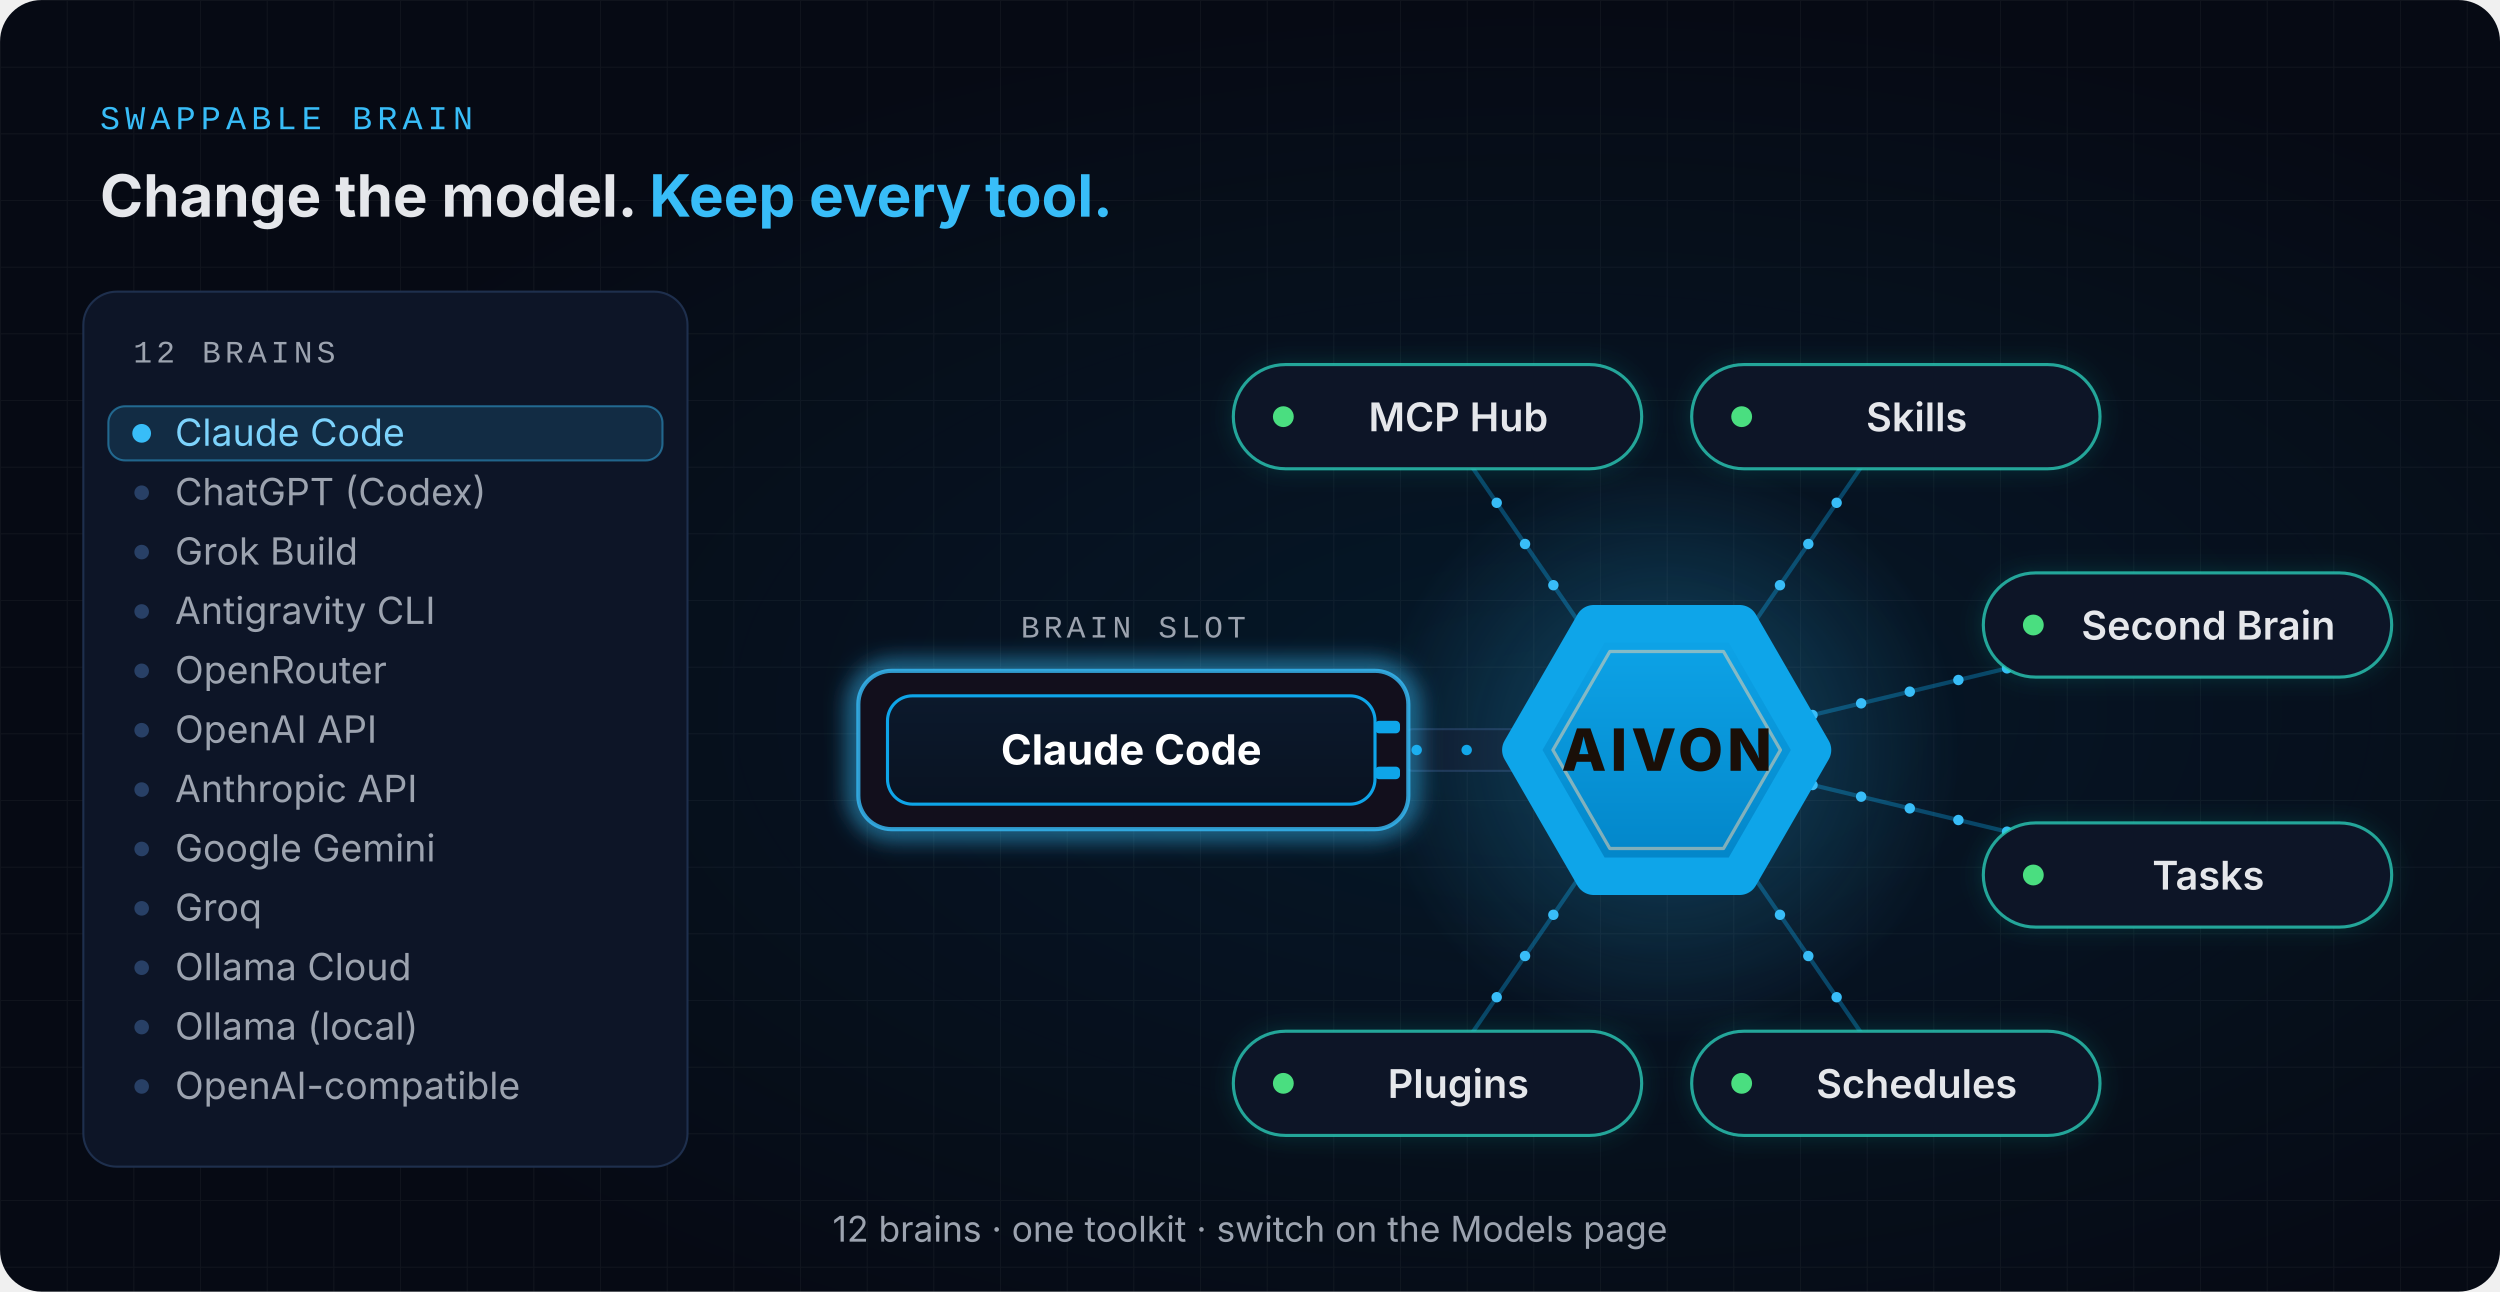
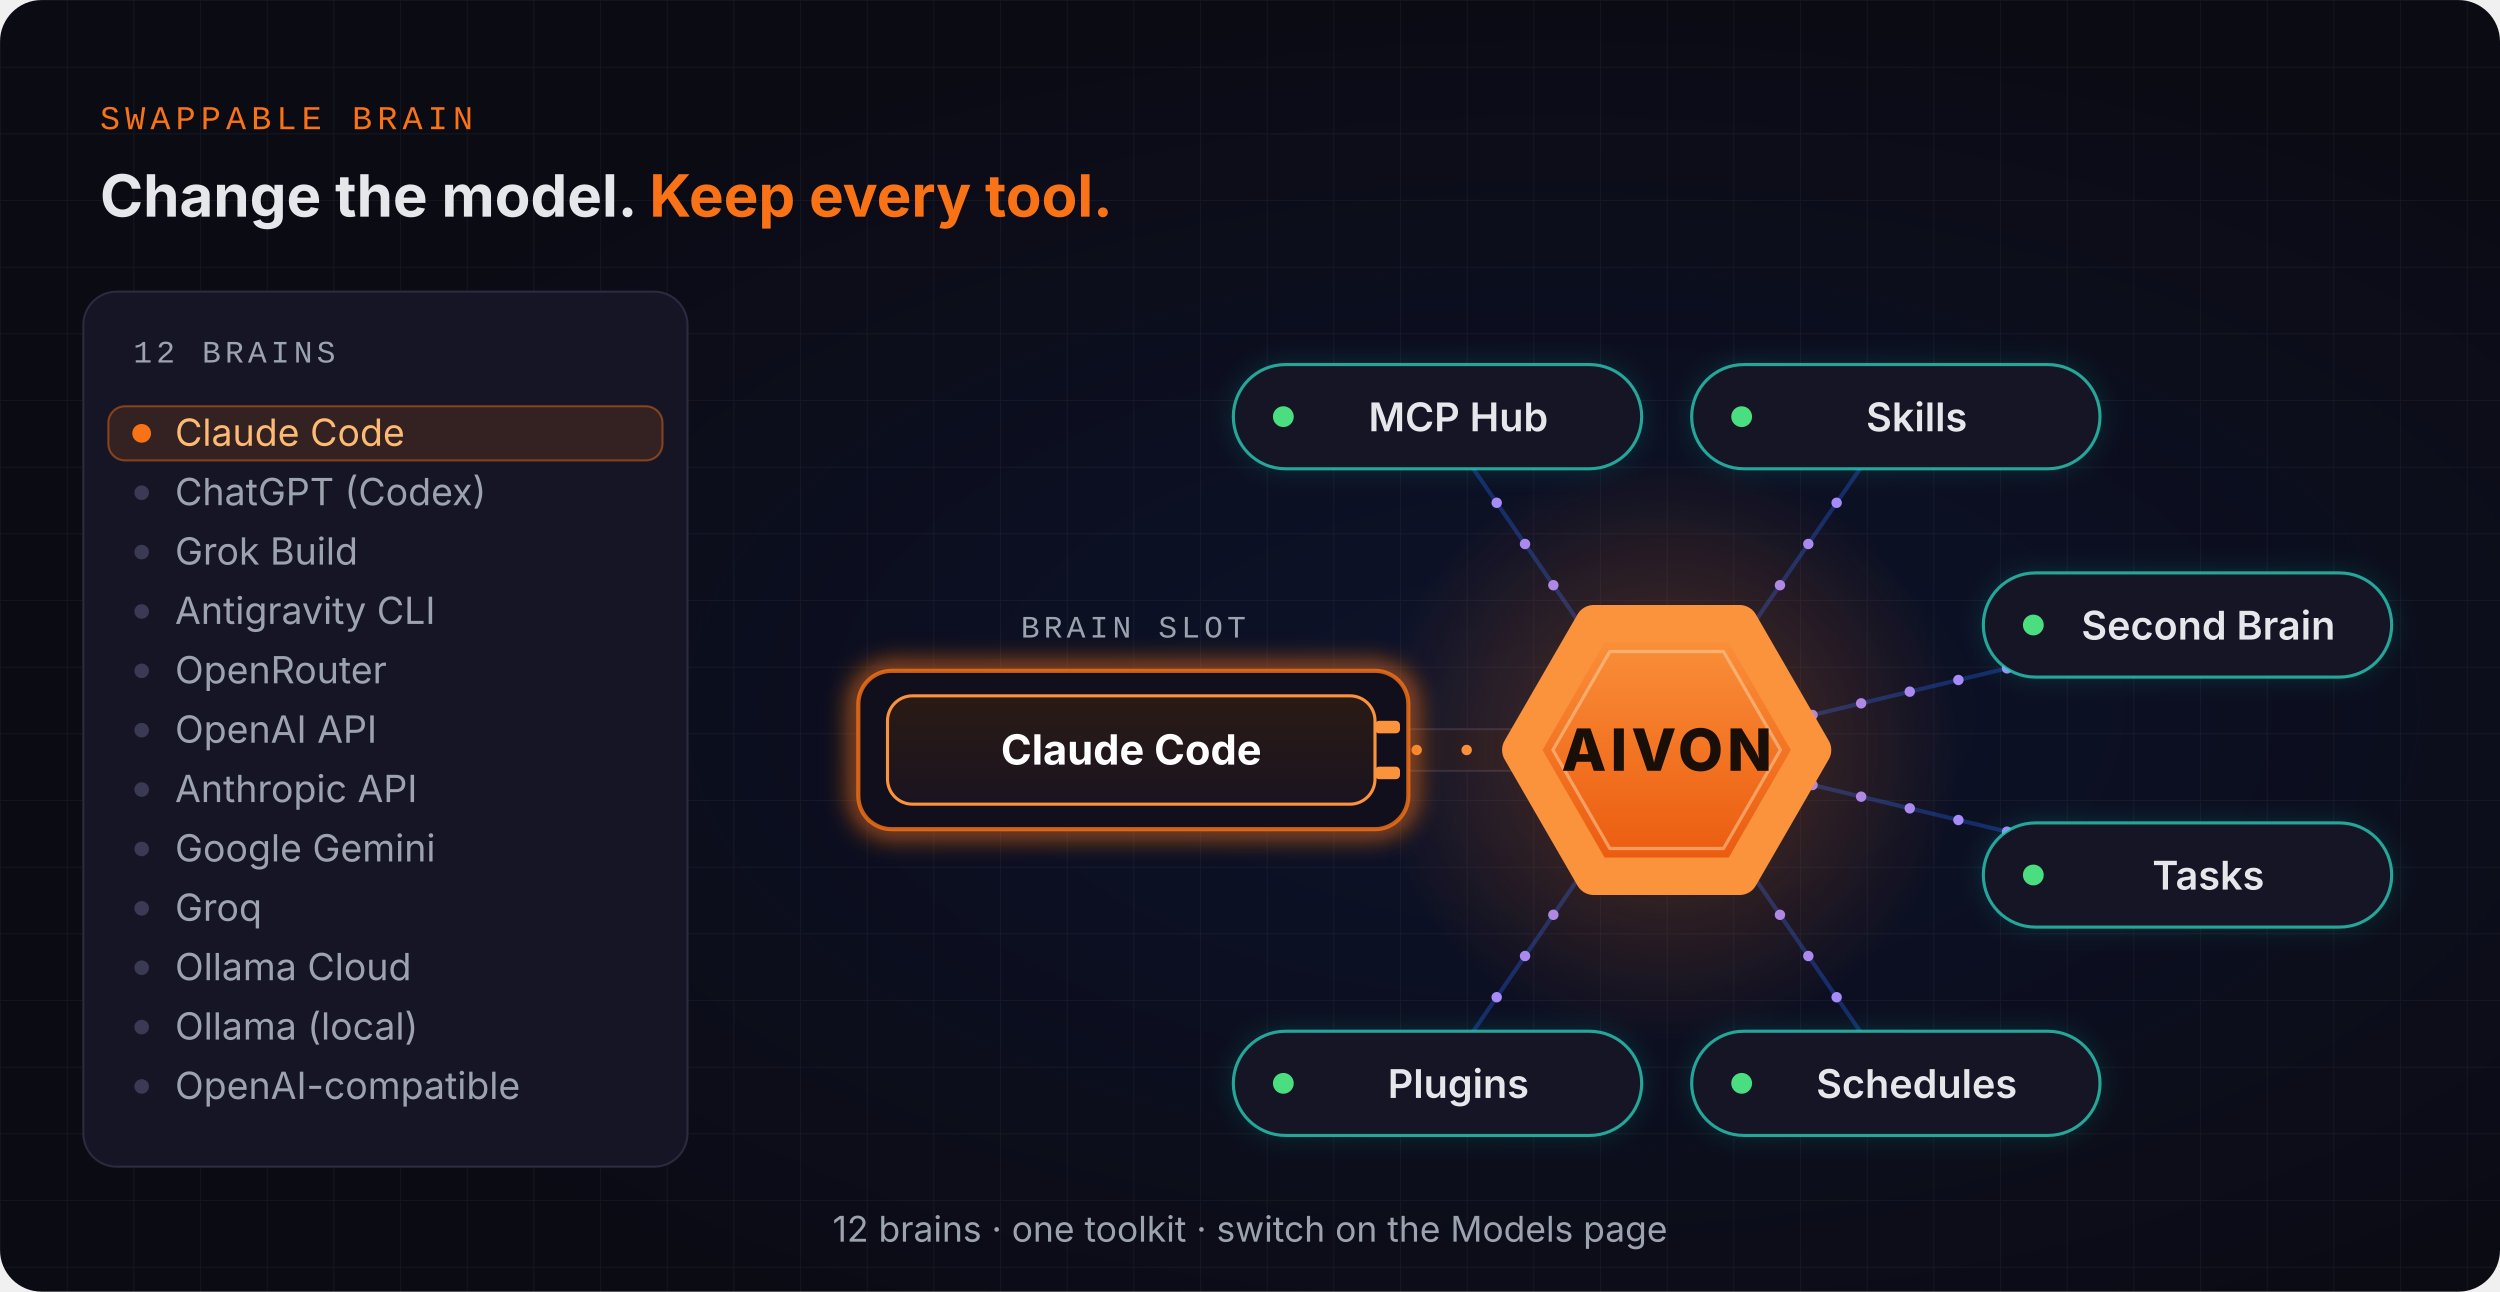
<svg xmlns="http://www.w3.org/2000/svg" viewBox="0 0 1200 620" role="img" aria-labelledby="t d">
  <style>
.c{opacity:0;animation:slot 12s linear infinite}
.c.on{opacity:1}
.hb{opacity:0;animation:hl 12s linear infinite}
.hb.on{opacity:1}
.rt{fill:#9ca3af;animation:ht 12s linear infinite}
- .rt.on{fill:#7dd3fc}
+ .rt.on{fill:#fdba74}
.flow{animation:flow 1.2s linear infinite}
.pulse{animation:pulse 1s ease-out infinite}
.breath{opacity:.85;animation:breath 4s ease-in-out infinite}
@keyframes slot{0%{opacity:0;transform:translateX(-40px)}1.8%{opacity:1;transform:translateX(0)}7%{opacity:1;transform:translateY(0)}8.33%{opacity:0;transform:translateY(-18px)}100%{opacity:0;transform:translateY(-18px)}}
@keyframes hl{0%{opacity:0}1.2%{opacity:1}7.6%{opacity:1}8.33%{opacity:0}100%{opacity:0}}
- @keyframes ht{0%{fill:#9ca3af}1.2%{fill:#7dd3fc}7.6%{fill:#7dd3fc}8.33%{fill:#9ca3af}100%{fill:#9ca3af}}
+ @keyframes ht{0%{fill:#9ca3af}1.2%{fill:#fdba74}7.6%{fill:#fdba74}8.33%{fill:#9ca3af}100%{fill:#9ca3af}}
@keyframes flow{from{stroke-dashoffset:0}to{stroke-dashoffset:-24}}
@keyframes pulse{0%{opacity:.4}20%{opacity:1}100%{opacity:.4}}
@keyframes breath{0%,100%{opacity:.55}50%{opacity:.95}}
@media (prefers-reduced-motion: reduce){*{animation:none !important}}
</style>
  <defs>
    <radialGradient id="bgGlow" cx="0.62" cy="0.55" r="0.55">
-       <stop offset="0" stop-color="#0284c7" stop-opacity="0.12" />
-       <stop offset="1" stop-color="#0284c7" stop-opacity="0" />
+       <stop offset="0" stop-color="#1d4ed8" stop-opacity="0.12" />
+       <stop offset="1" stop-color="#1d4ed8" stop-opacity="0" />
    </radialGradient>
    <radialGradient id="coreGlow">
-       <stop offset="0" stop-color="#38bdf8" stop-opacity="0.55" />
-       <stop offset="0.5" stop-color="#38bdf8" stop-opacity="0.18" />
-       <stop offset="1" stop-color="#38bdf8" stop-opacity="0" />
+       <stop offset="0" stop-color="#f97316" stop-opacity="0.55" />
+       <stop offset="0.5" stop-color="#f97316" stop-opacity="0.18" />
+       <stop offset="1" stop-color="#f97316" stop-opacity="0" />
    </radialGradient>
    <linearGradient id="coreFill" x1="0" y1="0" x2="0" y2="1">
-       <stop offset="0" stop-color="#0ea5e9" />
-       <stop offset="1" stop-color="#0284c7" />
+       <stop offset="0" stop-color="#fb923c" />
+       <stop offset="1" stop-color="#ea580c" />
    </linearGradient>
    <linearGradient id="cardFill" x1="0" y1="0" x2="0" y2="1">
-       <stop offset="0" stop-color="#0c192c" />
-       <stop offset="1" stop-color="#091322" />
+       <stop offset="0" stop-color="#2a1a14" />
+       <stop offset="1" stop-color="#1a1420" />
    </linearGradient>
    <pattern id="grid" width="32" height="32" patternUnits="userSpaceOnUse">
      <path d="M32 0H0V32" fill="none" stroke="#ffffff" stroke-opacity="0.04" stroke-width="1" />
    </pattern>
    <filter id="blur" x="-30%" y="-60%" width="160%" height="220%">
      <feGaussianBlur stdDeviation="6" />
    </filter>
    <clipPath id="slotClip">
      <rect x="414" y="324" width="260" height="72" rx="14" />
    </clipPath>
    <clipPath id="bgClip">
      <rect width="1200" height="620" rx="20" />
    </clipPath>
  </defs>
-   <rect width="1200" height="620" rx="20" fill="#060a14" />
+   <rect width="1200" height="620" rx="20" fill="#0b0b14" />
  <g clip-path="url(#bgClip)">
    <rect width="1200" height="620" fill="url(#grid)" />
    <rect width="1200" height="620" fill="url(#bgGlow)" />
  </g>
-   <text x="48" y="62" font-family="ui-monospace, 'SFMono-Regular', Consolas, 'Courier New', monospace" font-size="16" letter-spacing="2.5" fill="#38bdf8">SWAPPABLE BRAIN</text>
-   <text x="48" y="104" font-family="Inter, 'Segoe UI', system-ui, -apple-system, Arial, sans-serif" font-size="28" font-weight="700" fill="#e5e7eb">Change the model. <tspan fill="#38bdf8">Keep every tool.</tspan>
+   <text x="48" y="62" font-family="ui-monospace, 'SFMono-Regular', Consolas, 'Courier New', monospace" font-size="16" letter-spacing="2.5" fill="#f97316">SWAPPABLE BRAIN</text>
+   <text x="48" y="104" font-family="Inter, 'Segoe UI', system-ui, -apple-system, Arial, sans-serif" font-size="28" font-weight="700" fill="#e5e7eb">Change the model. <tspan fill="#f97316">Keep every tool.</tspan>
  </text>
-   <rect x="40" y="140" width="290" height="420" rx="16" fill="#0d1527" stroke="#1e2f4d" />
+   <rect x="40" y="140" width="290" height="420" rx="16" fill="#151525" stroke="#2a2a40" />
  <text x="64" y="174" font-family="ui-monospace, 'SFMono-Regular', Consolas, 'Courier New', monospace" font-size="15" letter-spacing="2" fill="#9ca3af">12 BRAINS</text>
-   <circle cx="68" cy="208.0" r="3.5" fill="#284066" />
+   <circle cx="68" cy="208.0" r="3.5" fill="#3a3a55" />
  <g class="hb on">
-     <rect x="52" y="195.0" width="266" height="26" rx="8" fill="#38bdf8" fill-opacity="0.14" stroke="#38bdf8" stroke-opacity="0.45" />
-     <circle cx="68" cy="208.0" r="4.5" fill="#38bdf8" />
+     <rect x="52" y="195.0" width="266" height="26" rx="8" fill="#f97316" fill-opacity="0.14" stroke="#f97316" stroke-opacity="0.45" />
+     <circle cx="68" cy="208.0" r="4.5" fill="#f97316" />
  </g>
  <text class="rt on" x="84" y="214.0" font-family="Inter, 'Segoe UI', system-ui, -apple-system, Arial, sans-serif" font-size="18">Claude Code</text>
-   <circle cx="68" cy="236.5" r="3.5" fill="#284066" />
+   <circle cx="68" cy="236.5" r="3.5" fill="#3a3a55" />
  <g class="hb" style="animation-delay:1s">
-     <rect x="52" y="223.5" width="266" height="26" rx="8" fill="#38bdf8" fill-opacity="0.14" stroke="#38bdf8" stroke-opacity="0.45" />
-     <circle cx="68" cy="236.5" r="4.5" fill="#38bdf8" />
+     <rect x="52" y="223.5" width="266" height="26" rx="8" fill="#f97316" fill-opacity="0.14" stroke="#f97316" stroke-opacity="0.45" />
+     <circle cx="68" cy="236.5" r="4.5" fill="#f97316" />
  </g>
  <text class="rt" style="animation-delay:1s" x="84" y="242.5" font-family="Inter, 'Segoe UI', system-ui, -apple-system, Arial, sans-serif" font-size="18">ChatGPT (Codex)</text>
-   <circle cx="68" cy="265.0" r="3.5" fill="#284066" />
+   <circle cx="68" cy="265.0" r="3.5" fill="#3a3a55" />
  <g class="hb" style="animation-delay:2s">
-     <rect x="52" y="252.0" width="266" height="26" rx="8" fill="#38bdf8" fill-opacity="0.14" stroke="#38bdf8" stroke-opacity="0.45" />
-     <circle cx="68" cy="265.0" r="4.5" fill="#38bdf8" />
+     <rect x="52" y="252.0" width="266" height="26" rx="8" fill="#f97316" fill-opacity="0.14" stroke="#f97316" stroke-opacity="0.45" />
+     <circle cx="68" cy="265.0" r="4.5" fill="#f97316" />
  </g>
  <text class="rt" style="animation-delay:2s" x="84" y="271.0" font-family="Inter, 'Segoe UI', system-ui, -apple-system, Arial, sans-serif" font-size="18">Grok Build</text>
-   <circle cx="68" cy="293.5" r="3.5" fill="#284066" />
+   <circle cx="68" cy="293.5" r="3.5" fill="#3a3a55" />
  <g class="hb" style="animation-delay:3s">
-     <rect x="52" y="280.5" width="266" height="26" rx="8" fill="#38bdf8" fill-opacity="0.14" stroke="#38bdf8" stroke-opacity="0.45" />
-     <circle cx="68" cy="293.5" r="4.5" fill="#38bdf8" />
+     <rect x="52" y="280.5" width="266" height="26" rx="8" fill="#f97316" fill-opacity="0.14" stroke="#f97316" stroke-opacity="0.45" />
+     <circle cx="68" cy="293.5" r="4.5" fill="#f97316" />
  </g>
  <text class="rt" style="animation-delay:3s" x="84" y="299.5" font-family="Inter, 'Segoe UI', system-ui, -apple-system, Arial, sans-serif" font-size="18">Antigravity CLI</text>
-   <circle cx="68" cy="322.0" r="3.5" fill="#284066" />
+   <circle cx="68" cy="322.0" r="3.5" fill="#3a3a55" />
  <g class="hb" style="animation-delay:4s">
-     <rect x="52" y="309.0" width="266" height="26" rx="8" fill="#38bdf8" fill-opacity="0.14" stroke="#38bdf8" stroke-opacity="0.45" />
-     <circle cx="68" cy="322.0" r="4.5" fill="#38bdf8" />
+     <rect x="52" y="309.0" width="266" height="26" rx="8" fill="#f97316" fill-opacity="0.14" stroke="#f97316" stroke-opacity="0.45" />
+     <circle cx="68" cy="322.0" r="4.5" fill="#f97316" />
  </g>
  <text class="rt" style="animation-delay:4s" x="84" y="328.0" font-family="Inter, 'Segoe UI', system-ui, -apple-system, Arial, sans-serif" font-size="18">OpenRouter</text>
-   <circle cx="68" cy="350.5" r="3.5" fill="#284066" />
+   <circle cx="68" cy="350.5" r="3.5" fill="#3a3a55" />
  <g class="hb" style="animation-delay:5s">
-     <rect x="52" y="337.5" width="266" height="26" rx="8" fill="#38bdf8" fill-opacity="0.14" stroke="#38bdf8" stroke-opacity="0.45" />
-     <circle cx="68" cy="350.5" r="4.5" fill="#38bdf8" />
+     <rect x="52" y="337.5" width="266" height="26" rx="8" fill="#f97316" fill-opacity="0.14" stroke="#f97316" stroke-opacity="0.45" />
+     <circle cx="68" cy="350.5" r="4.5" fill="#f97316" />
  </g>
  <text class="rt" style="animation-delay:5s" x="84" y="356.5" font-family="Inter, 'Segoe UI', system-ui, -apple-system, Arial, sans-serif" font-size="18">OpenAI API</text>
-   <circle cx="68" cy="379.0" r="3.5" fill="#284066" />
+   <circle cx="68" cy="379.0" r="3.5" fill="#3a3a55" />
  <g class="hb" style="animation-delay:6s">
-     <rect x="52" y="366.0" width="266" height="26" rx="8" fill="#38bdf8" fill-opacity="0.14" stroke="#38bdf8" stroke-opacity="0.45" />
-     <circle cx="68" cy="379.0" r="4.5" fill="#38bdf8" />
+     <rect x="52" y="366.0" width="266" height="26" rx="8" fill="#f97316" fill-opacity="0.14" stroke="#f97316" stroke-opacity="0.45" />
+     <circle cx="68" cy="379.0" r="4.5" fill="#f97316" />
  </g>
  <text class="rt" style="animation-delay:6s" x="84" y="385.0" font-family="Inter, 'Segoe UI', system-ui, -apple-system, Arial, sans-serif" font-size="18">Anthropic API</text>
-   <circle cx="68" cy="407.5" r="3.5" fill="#284066" />
+   <circle cx="68" cy="407.5" r="3.5" fill="#3a3a55" />
  <g class="hb" style="animation-delay:7s">
-     <rect x="52" y="394.5" width="266" height="26" rx="8" fill="#38bdf8" fill-opacity="0.14" stroke="#38bdf8" stroke-opacity="0.45" />
-     <circle cx="68" cy="407.5" r="4.5" fill="#38bdf8" />
+     <rect x="52" y="394.5" width="266" height="26" rx="8" fill="#f97316" fill-opacity="0.14" stroke="#f97316" stroke-opacity="0.45" />
+     <circle cx="68" cy="407.5" r="4.5" fill="#f97316" />
  </g>
  <text class="rt" style="animation-delay:7s" x="84" y="413.5" font-family="Inter, 'Segoe UI', system-ui, -apple-system, Arial, sans-serif" font-size="18">Google Gemini</text>
-   <circle cx="68" cy="436.0" r="3.5" fill="#284066" />
+   <circle cx="68" cy="436.0" r="3.5" fill="#3a3a55" />
  <g class="hb" style="animation-delay:8s">
-     <rect x="52" y="423.0" width="266" height="26" rx="8" fill="#38bdf8" fill-opacity="0.14" stroke="#38bdf8" stroke-opacity="0.45" />
-     <circle cx="68" cy="436.0" r="4.5" fill="#38bdf8" />
+     <rect x="52" y="423.0" width="266" height="26" rx="8" fill="#f97316" fill-opacity="0.14" stroke="#f97316" stroke-opacity="0.45" />
+     <circle cx="68" cy="436.0" r="4.5" fill="#f97316" />
  </g>
  <text class="rt" style="animation-delay:8s" x="84" y="442.0" font-family="Inter, 'Segoe UI', system-ui, -apple-system, Arial, sans-serif" font-size="18">Groq</text>
-   <circle cx="68" cy="464.5" r="3.5" fill="#284066" />
+   <circle cx="68" cy="464.5" r="3.5" fill="#3a3a55" />
  <g class="hb" style="animation-delay:9s">
-     <rect x="52" y="451.5" width="266" height="26" rx="8" fill="#38bdf8" fill-opacity="0.14" stroke="#38bdf8" stroke-opacity="0.45" />
-     <circle cx="68" cy="464.5" r="4.5" fill="#38bdf8" />
+     <rect x="52" y="451.5" width="266" height="26" rx="8" fill="#f97316" fill-opacity="0.14" stroke="#f97316" stroke-opacity="0.45" />
+     <circle cx="68" cy="464.5" r="4.5" fill="#f97316" />
  </g>
  <text class="rt" style="animation-delay:9s" x="84" y="470.5" font-family="Inter, 'Segoe UI', system-ui, -apple-system, Arial, sans-serif" font-size="18">Ollama Cloud</text>
-   <circle cx="68" cy="493.0" r="3.5" fill="#284066" />
+   <circle cx="68" cy="493.0" r="3.5" fill="#3a3a55" />
  <g class="hb" style="animation-delay:10s">
-     <rect x="52" y="480.0" width="266" height="26" rx="8" fill="#38bdf8" fill-opacity="0.14" stroke="#38bdf8" stroke-opacity="0.45" />
-     <circle cx="68" cy="493.0" r="4.5" fill="#38bdf8" />
+     <rect x="52" y="480.0" width="266" height="26" rx="8" fill="#f97316" fill-opacity="0.14" stroke="#f97316" stroke-opacity="0.45" />
+     <circle cx="68" cy="493.0" r="4.5" fill="#f97316" />
  </g>
  <text class="rt" style="animation-delay:10s" x="84" y="499.0" font-family="Inter, 'Segoe UI', system-ui, -apple-system, Arial, sans-serif" font-size="18">Ollama (local)</text>
-   <circle cx="68" cy="521.5" r="3.5" fill="#284066" />
+   <circle cx="68" cy="521.5" r="3.5" fill="#3a3a55" />
  <g class="hb" style="animation-delay:11s">
-     <rect x="52" y="508.5" width="266" height="26" rx="8" fill="#38bdf8" fill-opacity="0.14" stroke="#38bdf8" stroke-opacity="0.45" />
-     <circle cx="68" cy="521.5" r="4.5" fill="#38bdf8" />
+     <rect x="52" y="508.5" width="266" height="26" rx="8" fill="#f97316" fill-opacity="0.14" stroke="#f97316" stroke-opacity="0.45" />
+     <circle cx="68" cy="521.5" r="4.5" fill="#f97316" />
  </g>
  <text class="rt" style="animation-delay:11s" x="84" y="527.5" font-family="Inter, 'Segoe UI', system-ui, -apple-system, Arial, sans-serif" font-size="18">OpenAI-compatible</text>
-   <line x1="800" y1="360" x2="690" y2="200" stroke="#0ea5e9" stroke-opacity="0.35" stroke-width="2" />
-   <line class="flow" x1="800" y1="360" x2="690" y2="200" stroke="#38bdf8" stroke-width="5" stroke-linecap="round" stroke-dasharray="0 24" />
-   <line x1="800" y1="360" x2="910" y2="200" stroke="#0ea5e9" stroke-opacity="0.35" stroke-width="2" />
-   <line class="flow" x1="800" y1="360" x2="910" y2="200" stroke="#38bdf8" stroke-width="5" stroke-linecap="round" stroke-dasharray="0 24" />
-   <line x1="800" y1="360" x2="1050" y2="300" stroke="#0ea5e9" stroke-opacity="0.35" stroke-width="2" />
-   <line class="flow" x1="800" y1="360" x2="1050" y2="300" stroke="#38bdf8" stroke-width="5" stroke-linecap="round" stroke-dasharray="0 24" />
-   <line x1="800" y1="360" x2="1050" y2="420" stroke="#0ea5e9" stroke-opacity="0.35" stroke-width="2" />
-   <line class="flow" x1="800" y1="360" x2="1050" y2="420" stroke="#38bdf8" stroke-width="5" stroke-linecap="round" stroke-dasharray="0 24" />
-   <line x1="800" y1="360" x2="910" y2="520" stroke="#0ea5e9" stroke-opacity="0.35" stroke-width="2" />
-   <line class="flow" x1="800" y1="360" x2="910" y2="520" stroke="#38bdf8" stroke-width="5" stroke-linecap="round" stroke-dasharray="0 24" />
-   <line x1="800" y1="360" x2="690" y2="520" stroke="#0ea5e9" stroke-opacity="0.35" stroke-width="2" />
-   <line class="flow" x1="800" y1="360" x2="690" y2="520" stroke="#38bdf8" stroke-width="5" stroke-linecap="round" stroke-dasharray="0 24" />
-   <rect x="674" y="350" width="62" height="20" rx="4" fill="#0d1527" stroke="#1e2f4d" />
-   <line class="flow" x1="680" y1="360" x2="736" y2="360" stroke="#0ea5e9" stroke-width="5" stroke-linecap="round" stroke-dasharray="0 24" />
+   <line x1="800" y1="360" x2="690" y2="200" stroke="#2563eb" stroke-opacity="0.35" stroke-width="2" />
+   <line class="flow" x1="800" y1="360" x2="690" y2="200" stroke="#a78bfa" stroke-width="5" stroke-linecap="round" stroke-dasharray="0 24" />
+   <line x1="800" y1="360" x2="910" y2="200" stroke="#2563eb" stroke-opacity="0.35" stroke-width="2" />
+   <line class="flow" x1="800" y1="360" x2="910" y2="200" stroke="#a78bfa" stroke-width="5" stroke-linecap="round" stroke-dasharray="0 24" />
+   <line x1="800" y1="360" x2="1050" y2="300" stroke="#2563eb" stroke-opacity="0.35" stroke-width="2" />
+   <line class="flow" x1="800" y1="360" x2="1050" y2="300" stroke="#a78bfa" stroke-width="5" stroke-linecap="round" stroke-dasharray="0 24" />
+   <line x1="800" y1="360" x2="1050" y2="420" stroke="#2563eb" stroke-opacity="0.35" stroke-width="2" />
+   <line class="flow" x1="800" y1="360" x2="1050" y2="420" stroke="#a78bfa" stroke-width="5" stroke-linecap="round" stroke-dasharray="0 24" />
+   <line x1="800" y1="360" x2="910" y2="520" stroke="#2563eb" stroke-opacity="0.35" stroke-width="2" />
+   <line class="flow" x1="800" y1="360" x2="910" y2="520" stroke="#a78bfa" stroke-width="5" stroke-linecap="round" stroke-dasharray="0 24" />
+   <line x1="800" y1="360" x2="690" y2="520" stroke="#2563eb" stroke-opacity="0.35" stroke-width="2" />
+   <line class="flow" x1="800" y1="360" x2="690" y2="520" stroke="#a78bfa" stroke-width="5" stroke-linecap="round" stroke-dasharray="0 24" />
+   <rect x="674" y="350" width="62" height="20" rx="4" fill="#151525" stroke="#2a2a40" />
+   <line class="flow" x1="680" y1="360" x2="736" y2="360" stroke="#fb923c" stroke-width="5" stroke-linecap="round" stroke-dasharray="0 24" />
  <circle class="breath" cx="800" cy="360" r="140" fill="url(#coreGlow)" />
-   <polygon points="870.0,360.0 835.0,420.6 765.0,420.6 730.0,360.0 765.0,299.4 835.0,299.4" fill="url(#coreFill)" stroke="#0ea5e9" stroke-width="18" stroke-linejoin="round" />
+   <polygon points="870.0,360.0 835.0,420.6 765.0,420.6 730.0,360.0 765.0,299.4 835.0,299.4" fill="url(#coreFill)" stroke="#fb923c" stroke-width="18" stroke-linejoin="round" />
  <polygon points="870.0,360.0 835.0,420.6 765.0,420.6 730.0,360.0 765.0,299.4 835.0,299.4" fill="none" stroke="#fed7aa" stroke-opacity="0.5" stroke-width="2" stroke-linejoin="round" transform="translate(800 360) scale(0.78) translate(-800 -360)" />
  <text x="800" y="370" text-anchor="middle" font-family="Inter, 'Segoe UI', system-ui, -apple-system, Arial, sans-serif" font-size="28" font-weight="800" letter-spacing="2" fill="#1a0f08">AIVON</text>
  <rect x="592.0" y="175" width="196" height="50" rx="25" fill="#2dd4bf" fill-opacity="0.18" filter="url(#blur)" />
-   <rect x="592.0" y="175" width="196" height="50" rx="25" fill="#0d1527" stroke="#2dd4bf" stroke-opacity="0.75" stroke-width="1.5" />
+   <rect x="592.0" y="175" width="196" height="50" rx="25" fill="#151525" stroke="#2dd4bf" stroke-opacity="0.75" stroke-width="1.5" />
  <circle cx="616.0" cy="200" r="5" fill="#4ade80" />
  <text x="700" y="207" text-anchor="middle" font-family="Inter, 'Segoe UI', system-ui, -apple-system, Arial, sans-serif" font-size="19" font-weight="600" fill="#e5e7eb">MCP Hub</text>
  <rect x="812.0" y="175" width="196" height="50" rx="25" fill="#2dd4bf" fill-opacity="0.18" filter="url(#blur)" />
-   <rect x="812.0" y="175" width="196" height="50" rx="25" fill="#0d1527" stroke="#2dd4bf" stroke-opacity="0.75" stroke-width="1.5" />
+   <rect x="812.0" y="175" width="196" height="50" rx="25" fill="#151525" stroke="#2dd4bf" stroke-opacity="0.75" stroke-width="1.5" />
  <circle cx="836.0" cy="200" r="5" fill="#4ade80" />
  <text x="920" y="207" text-anchor="middle" font-family="Inter, 'Segoe UI', system-ui, -apple-system, Arial, sans-serif" font-size="19" font-weight="600" fill="#e5e7eb">Skills</text>
  <rect x="952.0" y="275" width="196" height="50" rx="25" fill="#2dd4bf" fill-opacity="0.18" filter="url(#blur)" />
-   <rect x="952.0" y="275" width="196" height="50" rx="25" fill="#0d1527" stroke="#2dd4bf" stroke-opacity="0.75" stroke-width="1.5" />
+   <rect x="952.0" y="275" width="196" height="50" rx="25" fill="#151525" stroke="#2dd4bf" stroke-opacity="0.75" stroke-width="1.5" />
  <circle cx="976.0" cy="300" r="5" fill="#4ade80" />
  <text x="1060" y="307" text-anchor="middle" font-family="Inter, 'Segoe UI', system-ui, -apple-system, Arial, sans-serif" font-size="19" font-weight="600" fill="#e5e7eb">Second Brain</text>
  <rect x="952.0" y="395" width="196" height="50" rx="25" fill="#2dd4bf" fill-opacity="0.18" filter="url(#blur)" />
-   <rect x="952.0" y="395" width="196" height="50" rx="25" fill="#0d1527" stroke="#2dd4bf" stroke-opacity="0.75" stroke-width="1.5" />
+   <rect x="952.0" y="395" width="196" height="50" rx="25" fill="#151525" stroke="#2dd4bf" stroke-opacity="0.75" stroke-width="1.5" />
  <circle cx="976.0" cy="420" r="5" fill="#4ade80" />
  <text x="1060" y="427" text-anchor="middle" font-family="Inter, 'Segoe UI', system-ui, -apple-system, Arial, sans-serif" font-size="19" font-weight="600" fill="#e5e7eb">Tasks</text>
  <rect x="812.0" y="495" width="196" height="50" rx="25" fill="#2dd4bf" fill-opacity="0.18" filter="url(#blur)" />
-   <rect x="812.0" y="495" width="196" height="50" rx="25" fill="#0d1527" stroke="#2dd4bf" stroke-opacity="0.75" stroke-width="1.5" />
+   <rect x="812.0" y="495" width="196" height="50" rx="25" fill="#151525" stroke="#2dd4bf" stroke-opacity="0.75" stroke-width="1.5" />
  <circle cx="836.0" cy="520" r="5" fill="#4ade80" />
  <text x="920" y="527" text-anchor="middle" font-family="Inter, 'Segoe UI', system-ui, -apple-system, Arial, sans-serif" font-size="19" font-weight="600" fill="#e5e7eb">Schedules</text>
  <rect x="592.0" y="495" width="196" height="50" rx="25" fill="#2dd4bf" fill-opacity="0.18" filter="url(#blur)" />
-   <rect x="592.0" y="495" width="196" height="50" rx="25" fill="#0d1527" stroke="#2dd4bf" stroke-opacity="0.75" stroke-width="1.5" />
+   <rect x="592.0" y="495" width="196" height="50" rx="25" fill="#151525" stroke="#2dd4bf" stroke-opacity="0.75" stroke-width="1.5" />
  <circle cx="616.0" cy="520" r="5" fill="#4ade80" />
  <text x="700" y="527" text-anchor="middle" font-family="Inter, 'Segoe UI', system-ui, -apple-system, Arial, sans-serif" font-size="19" font-weight="600" fill="#e5e7eb">Plugins</text>
  <text x="544" y="306" text-anchor="middle" font-family="ui-monospace, 'SFMono-Regular', Consolas, 'Courier New', monospace" font-size="15" letter-spacing="2" fill="#9ca3af">BRAIN SLOT</text>
-   <rect class="pulse" x="412" y="322" width="264" height="76" rx="16" fill="none" stroke="#38bdf8" stroke-width="6" filter="url(#blur)" />
-   <rect x="412" y="322" width="264" height="76" rx="16" fill="#120f1c" stroke="#38bdf8" stroke-opacity="0.8" stroke-width="2" />
+   <rect class="pulse" x="412" y="322" width="264" height="76" rx="16" fill="none" stroke="#f97316" stroke-width="6" filter="url(#blur)" />
+   <rect x="412" y="322" width="264" height="76" rx="16" fill="#120f1c" stroke="#f97316" stroke-opacity="0.8" stroke-width="2" />
  <g clip-path="url(#slotClip)">
    <g class="c on">
-       <rect x="426" y="334" width="234" height="52" rx="12" fill="url(#cardFill)" stroke="#0ea5e9" stroke-width="1.5" />
-       <rect x="660" y="346" width="12" height="6" rx="2" fill="#0ea5e9" />
-       <rect x="660" y="368" width="12" height="6" rx="2" fill="#0ea5e9" />
+       <rect x="426" y="334" width="234" height="52" rx="12" fill="url(#cardFill)" stroke="#fb923c" stroke-width="1.5" />
+       <rect x="660" y="346" width="12" height="6" rx="2" fill="#fb923c" />
+       <rect x="660" y="368" width="12" height="6" rx="2" fill="#fb923c" />
      <text x="543" y="367" text-anchor="middle" font-family="Inter, 'Segoe UI', system-ui, -apple-system, Arial, sans-serif" font-size="20" font-weight="700" fill="#ffffff">Claude Code</text>
    </g>
    <g class="c" style="animation-delay:1s">
-       <rect x="426" y="334" width="234" height="52" rx="12" fill="url(#cardFill)" stroke="#0ea5e9" stroke-width="1.5" />
-       <rect x="660" y="346" width="12" height="6" rx="2" fill="#0ea5e9" />
-       <rect x="660" y="368" width="12" height="6" rx="2" fill="#0ea5e9" />
+       <rect x="426" y="334" width="234" height="52" rx="12" fill="url(#cardFill)" stroke="#fb923c" stroke-width="1.5" />
+       <rect x="660" y="346" width="12" height="6" rx="2" fill="#fb923c" />
+       <rect x="660" y="368" width="12" height="6" rx="2" fill="#fb923c" />
      <text x="543" y="367" text-anchor="middle" font-family="Inter, 'Segoe UI', system-ui, -apple-system, Arial, sans-serif" font-size="20" font-weight="700" fill="#ffffff">ChatGPT (Codex)</text>
    </g>
    <g class="c" style="animation-delay:2s">
-       <rect x="426" y="334" width="234" height="52" rx="12" fill="url(#cardFill)" stroke="#0ea5e9" stroke-width="1.5" />
-       <rect x="660" y="346" width="12" height="6" rx="2" fill="#0ea5e9" />
-       <rect x="660" y="368" width="12" height="6" rx="2" fill="#0ea5e9" />
+       <rect x="426" y="334" width="234" height="52" rx="12" fill="url(#cardFill)" stroke="#fb923c" stroke-width="1.5" />
+       <rect x="660" y="346" width="12" height="6" rx="2" fill="#fb923c" />
+       <rect x="660" y="368" width="12" height="6" rx="2" fill="#fb923c" />
      <text x="543" y="367" text-anchor="middle" font-family="Inter, 'Segoe UI', system-ui, -apple-system, Arial, sans-serif" font-size="20" font-weight="700" fill="#ffffff">Grok Build</text>
    </g>
    <g class="c" style="animation-delay:3s">
-       <rect x="426" y="334" width="234" height="52" rx="12" fill="url(#cardFill)" stroke="#0ea5e9" stroke-width="1.5" />
-       <rect x="660" y="346" width="12" height="6" rx="2" fill="#0ea5e9" />
-       <rect x="660" y="368" width="12" height="6" rx="2" fill="#0ea5e9" />
+       <rect x="426" y="334" width="234" height="52" rx="12" fill="url(#cardFill)" stroke="#fb923c" stroke-width="1.5" />
+       <rect x="660" y="346" width="12" height="6" rx="2" fill="#fb923c" />
+       <rect x="660" y="368" width="12" height="6" rx="2" fill="#fb923c" />
      <text x="543" y="367" text-anchor="middle" font-family="Inter, 'Segoe UI', system-ui, -apple-system, Arial, sans-serif" font-size="20" font-weight="700" fill="#ffffff">Antigravity CLI</text>
    </g>
    <g class="c" style="animation-delay:4s">
-       <rect x="426" y="334" width="234" height="52" rx="12" fill="url(#cardFill)" stroke="#0ea5e9" stroke-width="1.5" />
-       <rect x="660" y="346" width="12" height="6" rx="2" fill="#0ea5e9" />
-       <rect x="660" y="368" width="12" height="6" rx="2" fill="#0ea5e9" />
+       <rect x="426" y="334" width="234" height="52" rx="12" fill="url(#cardFill)" stroke="#fb923c" stroke-width="1.5" />
+       <rect x="660" y="346" width="12" height="6" rx="2" fill="#fb923c" />
+       <rect x="660" y="368" width="12" height="6" rx="2" fill="#fb923c" />
      <text x="543" y="367" text-anchor="middle" font-family="Inter, 'Segoe UI', system-ui, -apple-system, Arial, sans-serif" font-size="20" font-weight="700" fill="#ffffff">OpenRouter</text>
    </g>
    <g class="c" style="animation-delay:5s">
-       <rect x="426" y="334" width="234" height="52" rx="12" fill="url(#cardFill)" stroke="#0ea5e9" stroke-width="1.5" />
-       <rect x="660" y="346" width="12" height="6" rx="2" fill="#0ea5e9" />
-       <rect x="660" y="368" width="12" height="6" rx="2" fill="#0ea5e9" />
+       <rect x="426" y="334" width="234" height="52" rx="12" fill="url(#cardFill)" stroke="#fb923c" stroke-width="1.5" />
+       <rect x="660" y="346" width="12" height="6" rx="2" fill="#fb923c" />
+       <rect x="660" y="368" width="12" height="6" rx="2" fill="#fb923c" />
      <text x="543" y="367" text-anchor="middle" font-family="Inter, 'Segoe UI', system-ui, -apple-system, Arial, sans-serif" font-size="20" font-weight="700" fill="#ffffff">OpenAI API</text>
    </g>
    <g class="c" style="animation-delay:6s">
-       <rect x="426" y="334" width="234" height="52" rx="12" fill="url(#cardFill)" stroke="#0ea5e9" stroke-width="1.5" />
-       <rect x="660" y="346" width="12" height="6" rx="2" fill="#0ea5e9" />
-       <rect x="660" y="368" width="12" height="6" rx="2" fill="#0ea5e9" />
+       <rect x="426" y="334" width="234" height="52" rx="12" fill="url(#cardFill)" stroke="#fb923c" stroke-width="1.5" />
+       <rect x="660" y="346" width="12" height="6" rx="2" fill="#fb923c" />
+       <rect x="660" y="368" width="12" height="6" rx="2" fill="#fb923c" />
      <text x="543" y="367" text-anchor="middle" font-family="Inter, 'Segoe UI', system-ui, -apple-system, Arial, sans-serif" font-size="20" font-weight="700" fill="#ffffff">Anthropic API</text>
    </g>
    <g class="c" style="animation-delay:7s">
-       <rect x="426" y="334" width="234" height="52" rx="12" fill="url(#cardFill)" stroke="#0ea5e9" stroke-width="1.5" />
-       <rect x="660" y="346" width="12" height="6" rx="2" fill="#0ea5e9" />
-       <rect x="660" y="368" width="12" height="6" rx="2" fill="#0ea5e9" />
+       <rect x="426" y="334" width="234" height="52" rx="12" fill="url(#cardFill)" stroke="#fb923c" stroke-width="1.5" />
+       <rect x="660" y="346" width="12" height="6" rx="2" fill="#fb923c" />
+       <rect x="660" y="368" width="12" height="6" rx="2" fill="#fb923c" />
      <text x="543" y="367" text-anchor="middle" font-family="Inter, 'Segoe UI', system-ui, -apple-system, Arial, sans-serif" font-size="20" font-weight="700" fill="#ffffff">Google Gemini</text>
    </g>
    <g class="c" style="animation-delay:8s">
-       <rect x="426" y="334" width="234" height="52" rx="12" fill="url(#cardFill)" stroke="#0ea5e9" stroke-width="1.5" />
-       <rect x="660" y="346" width="12" height="6" rx="2" fill="#0ea5e9" />
-       <rect x="660" y="368" width="12" height="6" rx="2" fill="#0ea5e9" />
+       <rect x="426" y="334" width="234" height="52" rx="12" fill="url(#cardFill)" stroke="#fb923c" stroke-width="1.5" />
+       <rect x="660" y="346" width="12" height="6" rx="2" fill="#fb923c" />
+       <rect x="660" y="368" width="12" height="6" rx="2" fill="#fb923c" />
      <text x="543" y="367" text-anchor="middle" font-family="Inter, 'Segoe UI', system-ui, -apple-system, Arial, sans-serif" font-size="20" font-weight="700" fill="#ffffff">Groq</text>
    </g>
    <g class="c" style="animation-delay:9s">
-       <rect x="426" y="334" width="234" height="52" rx="12" fill="url(#cardFill)" stroke="#0ea5e9" stroke-width="1.5" />
-       <rect x="660" y="346" width="12" height="6" rx="2" fill="#0ea5e9" />
-       <rect x="660" y="368" width="12" height="6" rx="2" fill="#0ea5e9" />
+       <rect x="426" y="334" width="234" height="52" rx="12" fill="url(#cardFill)" stroke="#fb923c" stroke-width="1.5" />
+       <rect x="660" y="346" width="12" height="6" rx="2" fill="#fb923c" />
+       <rect x="660" y="368" width="12" height="6" rx="2" fill="#fb923c" />
      <text x="543" y="367" text-anchor="middle" font-family="Inter, 'Segoe UI', system-ui, -apple-system, Arial, sans-serif" font-size="20" font-weight="700" fill="#ffffff">Ollama Cloud</text>
    </g>
    <g class="c" style="animation-delay:10s">
-       <rect x="426" y="334" width="234" height="52" rx="12" fill="url(#cardFill)" stroke="#0ea5e9" stroke-width="1.5" />
-       <rect x="660" y="346" width="12" height="6" rx="2" fill="#0ea5e9" />
-       <rect x="660" y="368" width="12" height="6" rx="2" fill="#0ea5e9" />
+       <rect x="426" y="334" width="234" height="52" rx="12" fill="url(#cardFill)" stroke="#fb923c" stroke-width="1.5" />
+       <rect x="660" y="346" width="12" height="6" rx="2" fill="#fb923c" />
+       <rect x="660" y="368" width="12" height="6" rx="2" fill="#fb923c" />
      <text x="543" y="367" text-anchor="middle" font-family="Inter, 'Segoe UI', system-ui, -apple-system, Arial, sans-serif" font-size="20" font-weight="700" fill="#ffffff">Ollama (local)</text>
    </g>
    <g class="c" style="animation-delay:11s">
-       <rect x="426" y="334" width="234" height="52" rx="12" fill="url(#cardFill)" stroke="#0ea5e9" stroke-width="1.5" />
-       <rect x="660" y="346" width="12" height="6" rx="2" fill="#0ea5e9" />
-       <rect x="660" y="368" width="12" height="6" rx="2" fill="#0ea5e9" />
+       <rect x="426" y="334" width="234" height="52" rx="12" fill="url(#cardFill)" stroke="#fb923c" stroke-width="1.5" />
+       <rect x="660" y="346" width="12" height="6" rx="2" fill="#fb923c" />
+       <rect x="660" y="368" width="12" height="6" rx="2" fill="#fb923c" />
      <text x="543" y="367" text-anchor="middle" font-family="Inter, 'Segoe UI', system-ui, -apple-system, Arial, sans-serif" font-size="20" font-weight="700" fill="#ffffff">OpenAI-compatible</text>
    </g>
  </g>
  <text x="600" y="596" text-anchor="middle" font-family="Inter, 'Segoe UI', system-ui, -apple-system, Arial, sans-serif" font-size="17" fill="#9ca3af">12 brains · one toolkit · switch on the Models page</text>
</svg>
